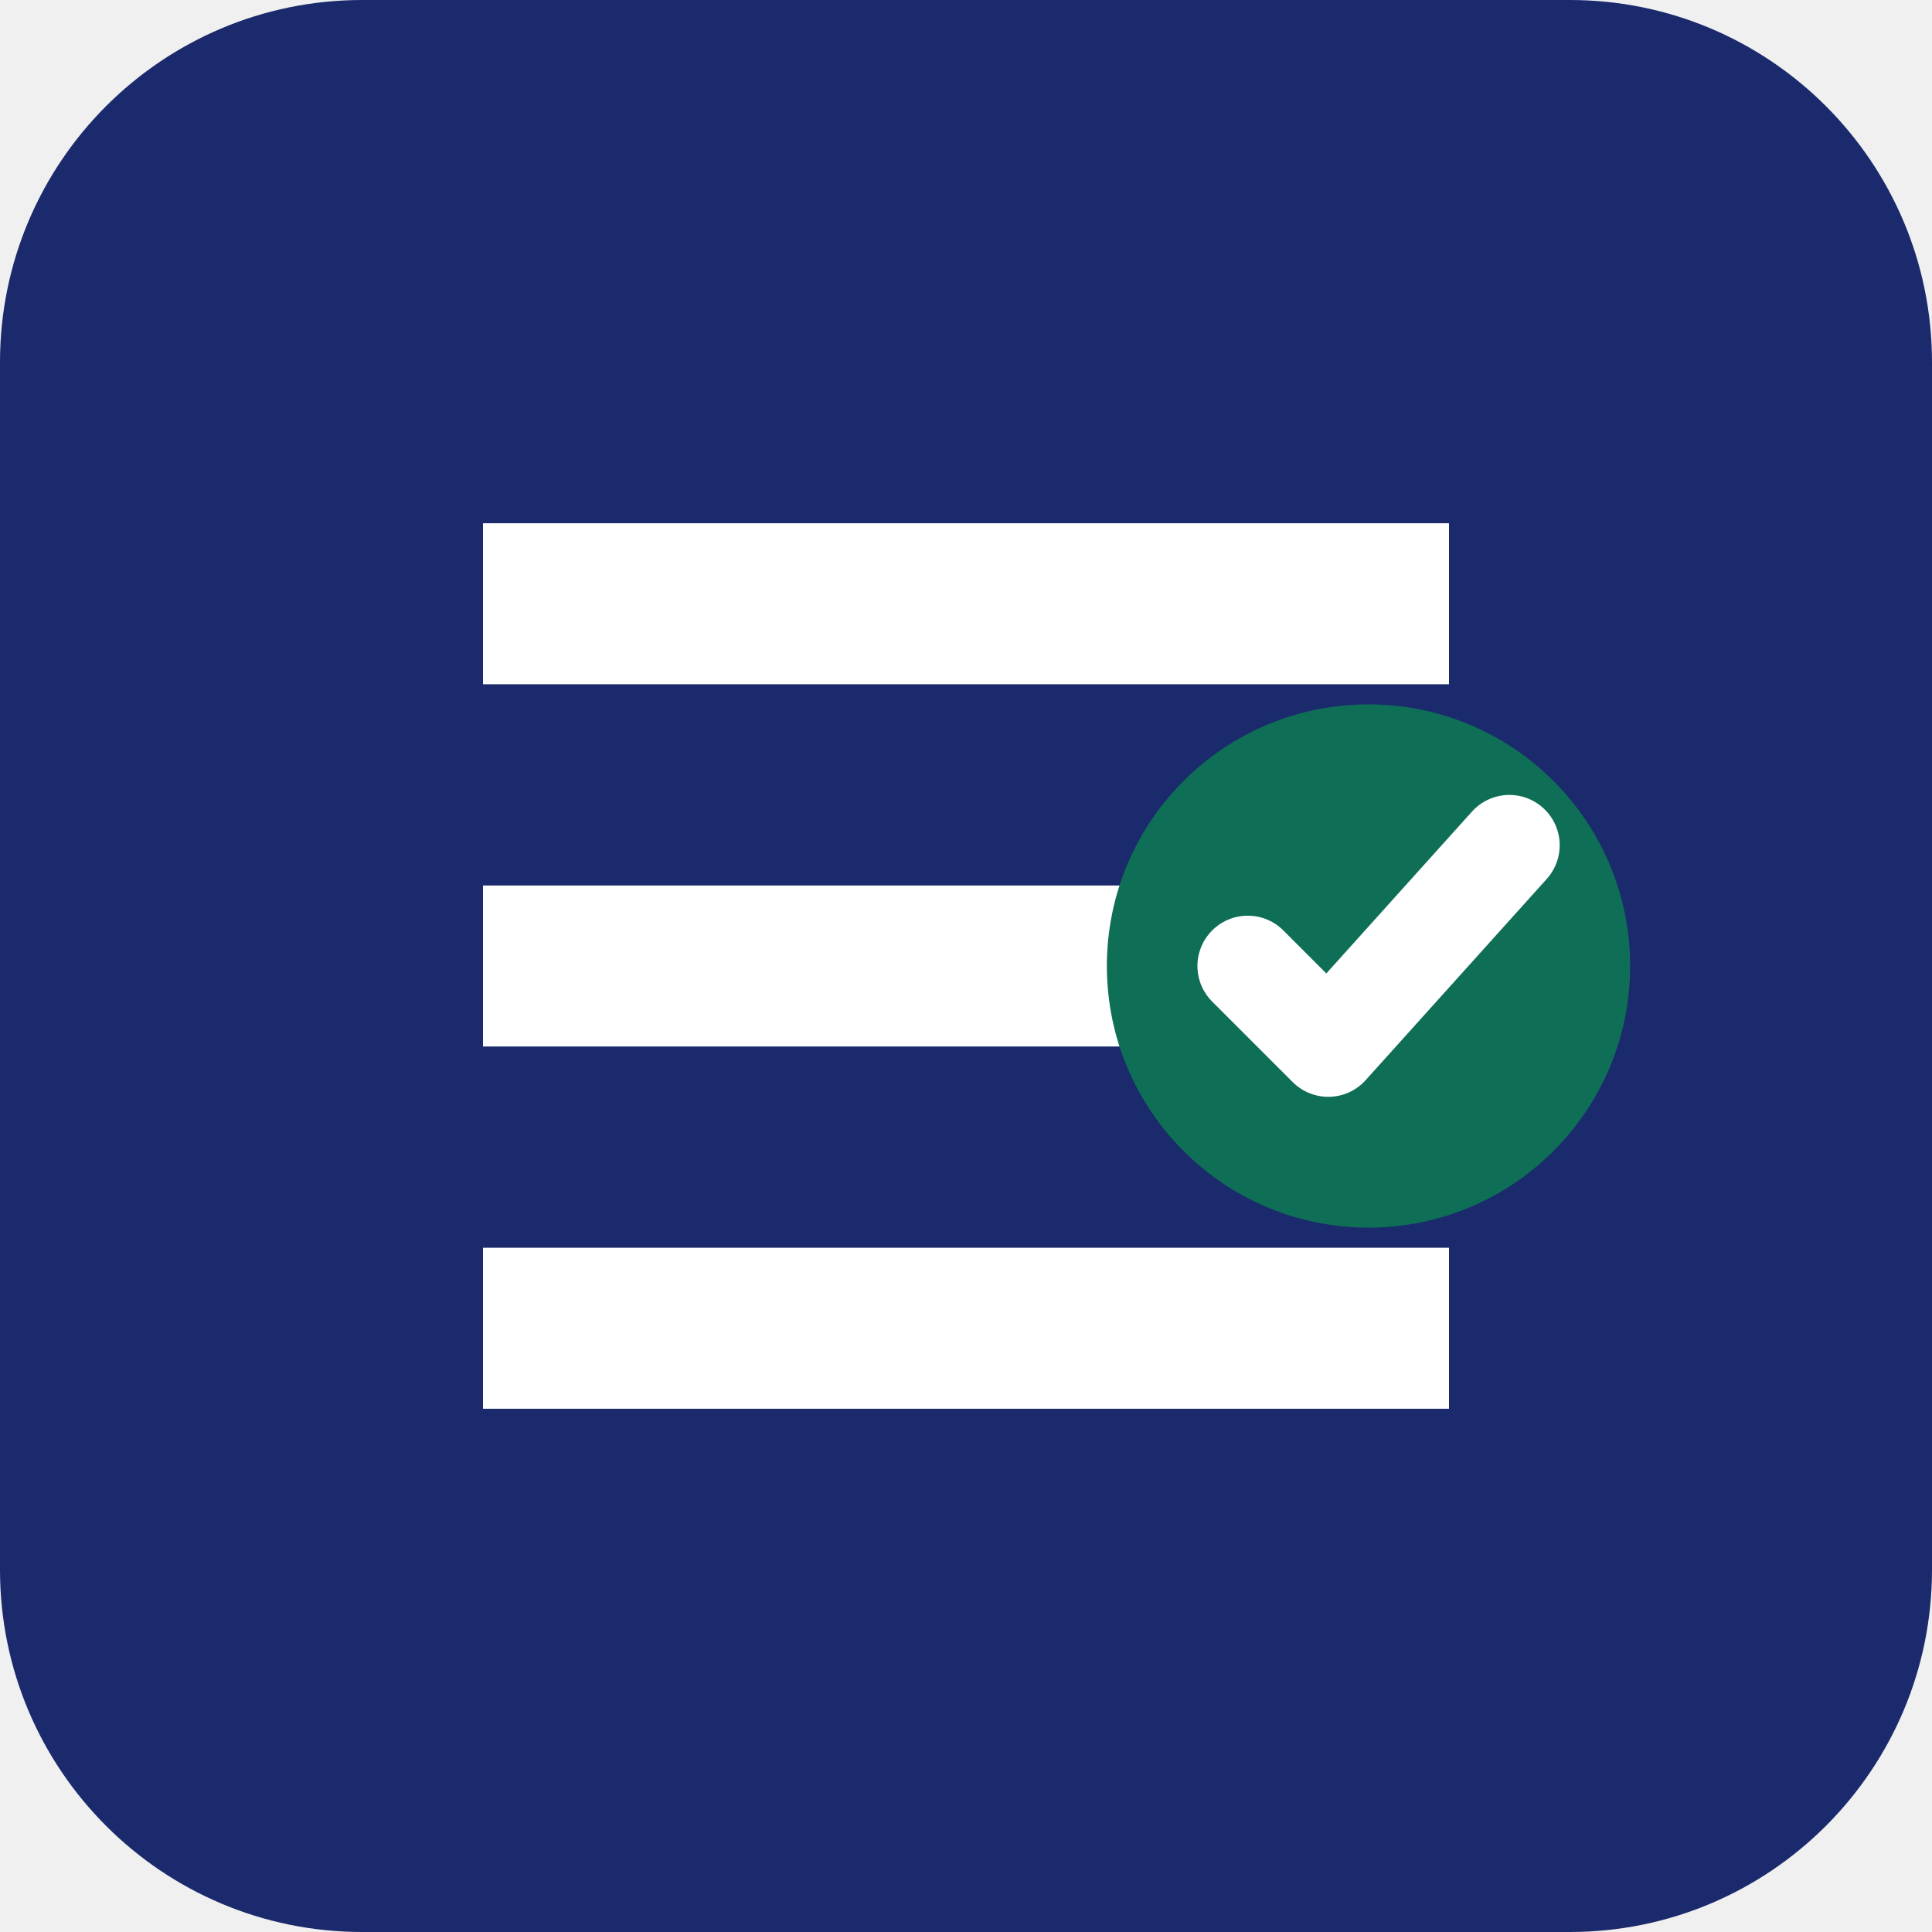
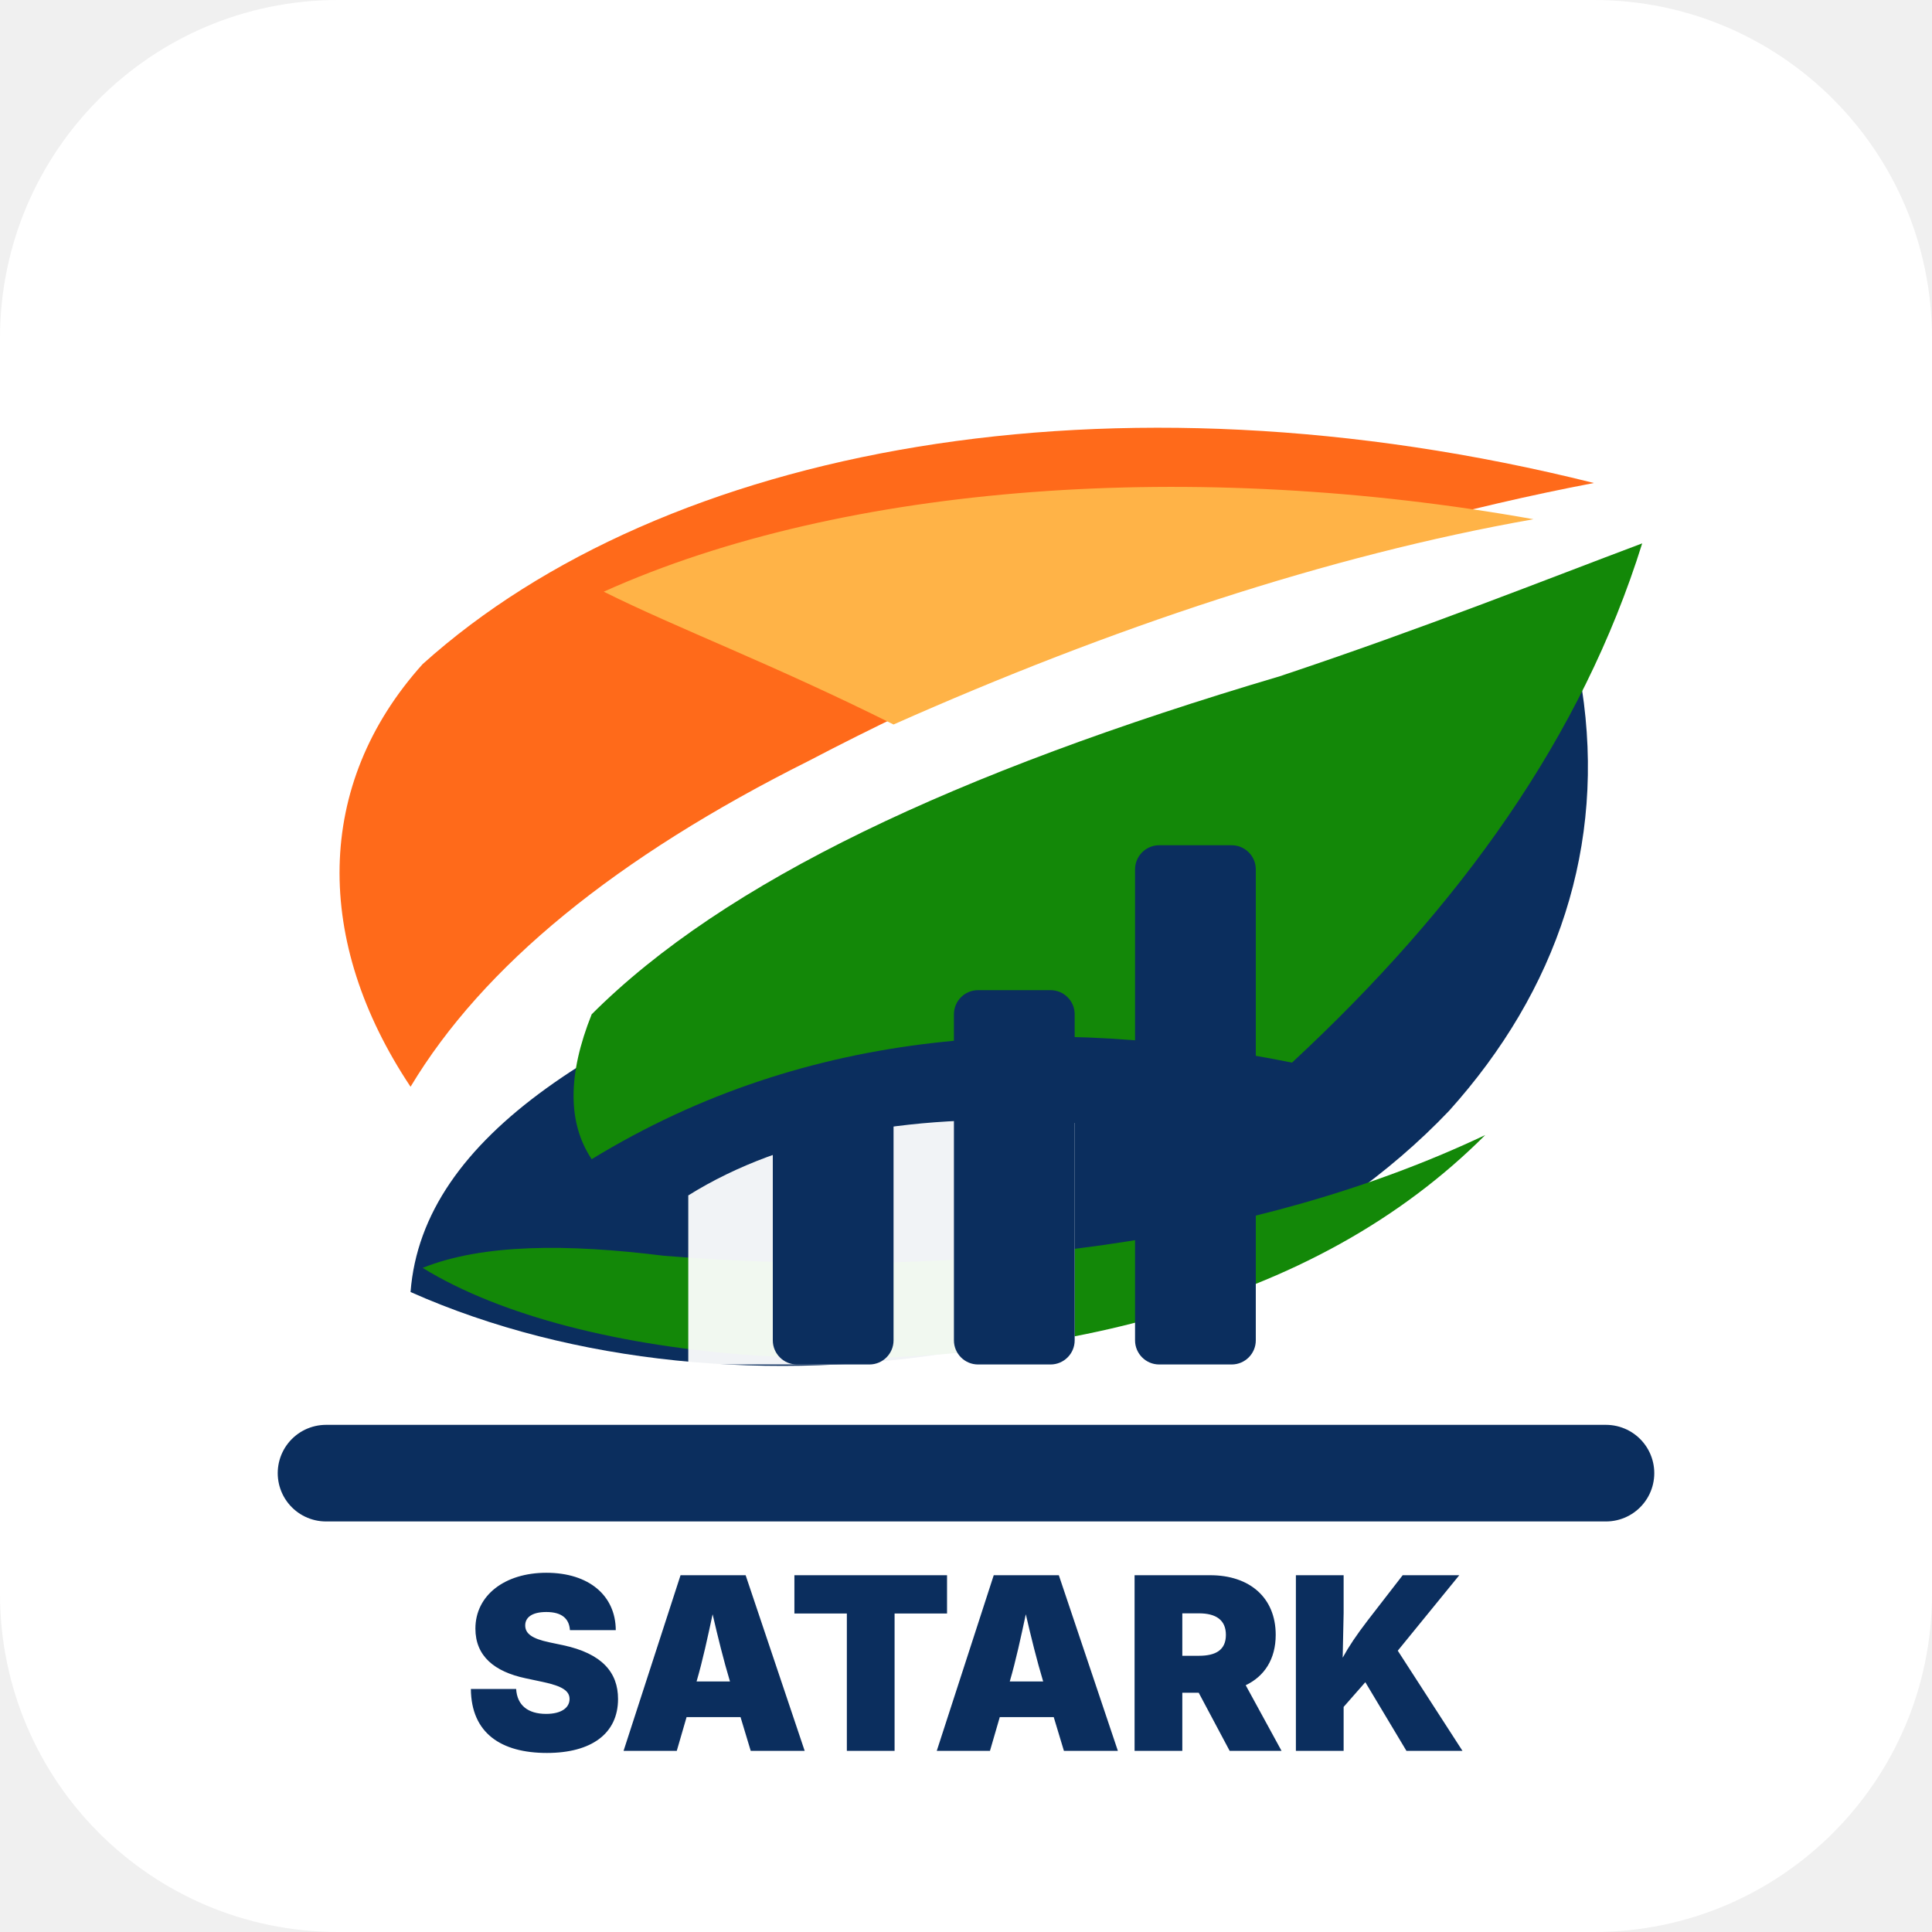
- <svg xmlns="http://www.w3.org/2000/svg" viewBox="0 0 96 96" role="img" aria-label="SATARK">
-   <rect width="96" height="96" rx="18" fill="#1A2A6C" />
-   <path d="M24 26h48v8H24zM24 44h32v8H24zM24 62h48v8H24z" fill="#FFFFFF" />
-   <circle cx="68" cy="48" r="13" fill="#0F6E56" />
-   <path d="M62 48l4 4 9-10" fill="none" stroke="#FFFFFF" stroke-width="5" stroke-linecap="round" stroke-linejoin="round" />
+ <svg xmlns="http://www.w3.org/2000/svg" viewBox="0 0 160 160" role="img" aria-label="SATARK logo">
+   <rect width="160" height="160" rx="28" fill="#ffffff" />
+   <path d="M34 107c27 12 66 6 86-15 9-10 13-22 11-35-17 7-39 13-58 20-23 8-38 17-39 30z" fill="#0B2E5E" />
+   <path d="M35 105c13 8 40 10 61 4 11-3 20-8 27-15-19 9-43 12-68 10-8-1-15-1-20 1z" fill="#138808" />
+   <path d="M35 55c20-18 57-25 97-15-21 4-44 12-65 23-16 8-27 17-33 27-8-12-8-25 1-35z" fill="#FF6A1A" />
+   <path d="M50 49c20-9 49-11 77-6-17 3-35 9-53 17-10-5-18-8-24-11z" fill="#FFB347" />
+   <path d="M49 84c11-11 30-20 57-28 12-4 22-8 30-11-5 16-15 30-29 43-20-4-40-3-58 8-2-3-2-7 0-12z" fill="#138808" />
+   <path d="M57 99c8-5 19-7 32-6v20H57V99z" fill="#ffffff" opacity=".94" />
+   <rect x="64" y="91" width="10" height="22" rx="2" fill="#0B2E5E" />
+   <rect x="79" y="82" width="10" height="31" rx="2" fill="#0B2E5E" />
+   <rect x="94" y="70" width="10" height="43" rx="2" fill="#0B2E5E" />
+   <path d="M27 122h106" stroke="#0B2E5E" stroke-width="8" stroke-linecap="round" />
+   <text x="80" y="145" text-anchor="middle" font-family="Inter, Arial, sans-serif" font-size="20" font-weight="900" fill="#0B2E5E">SATARK</text>
</svg>
